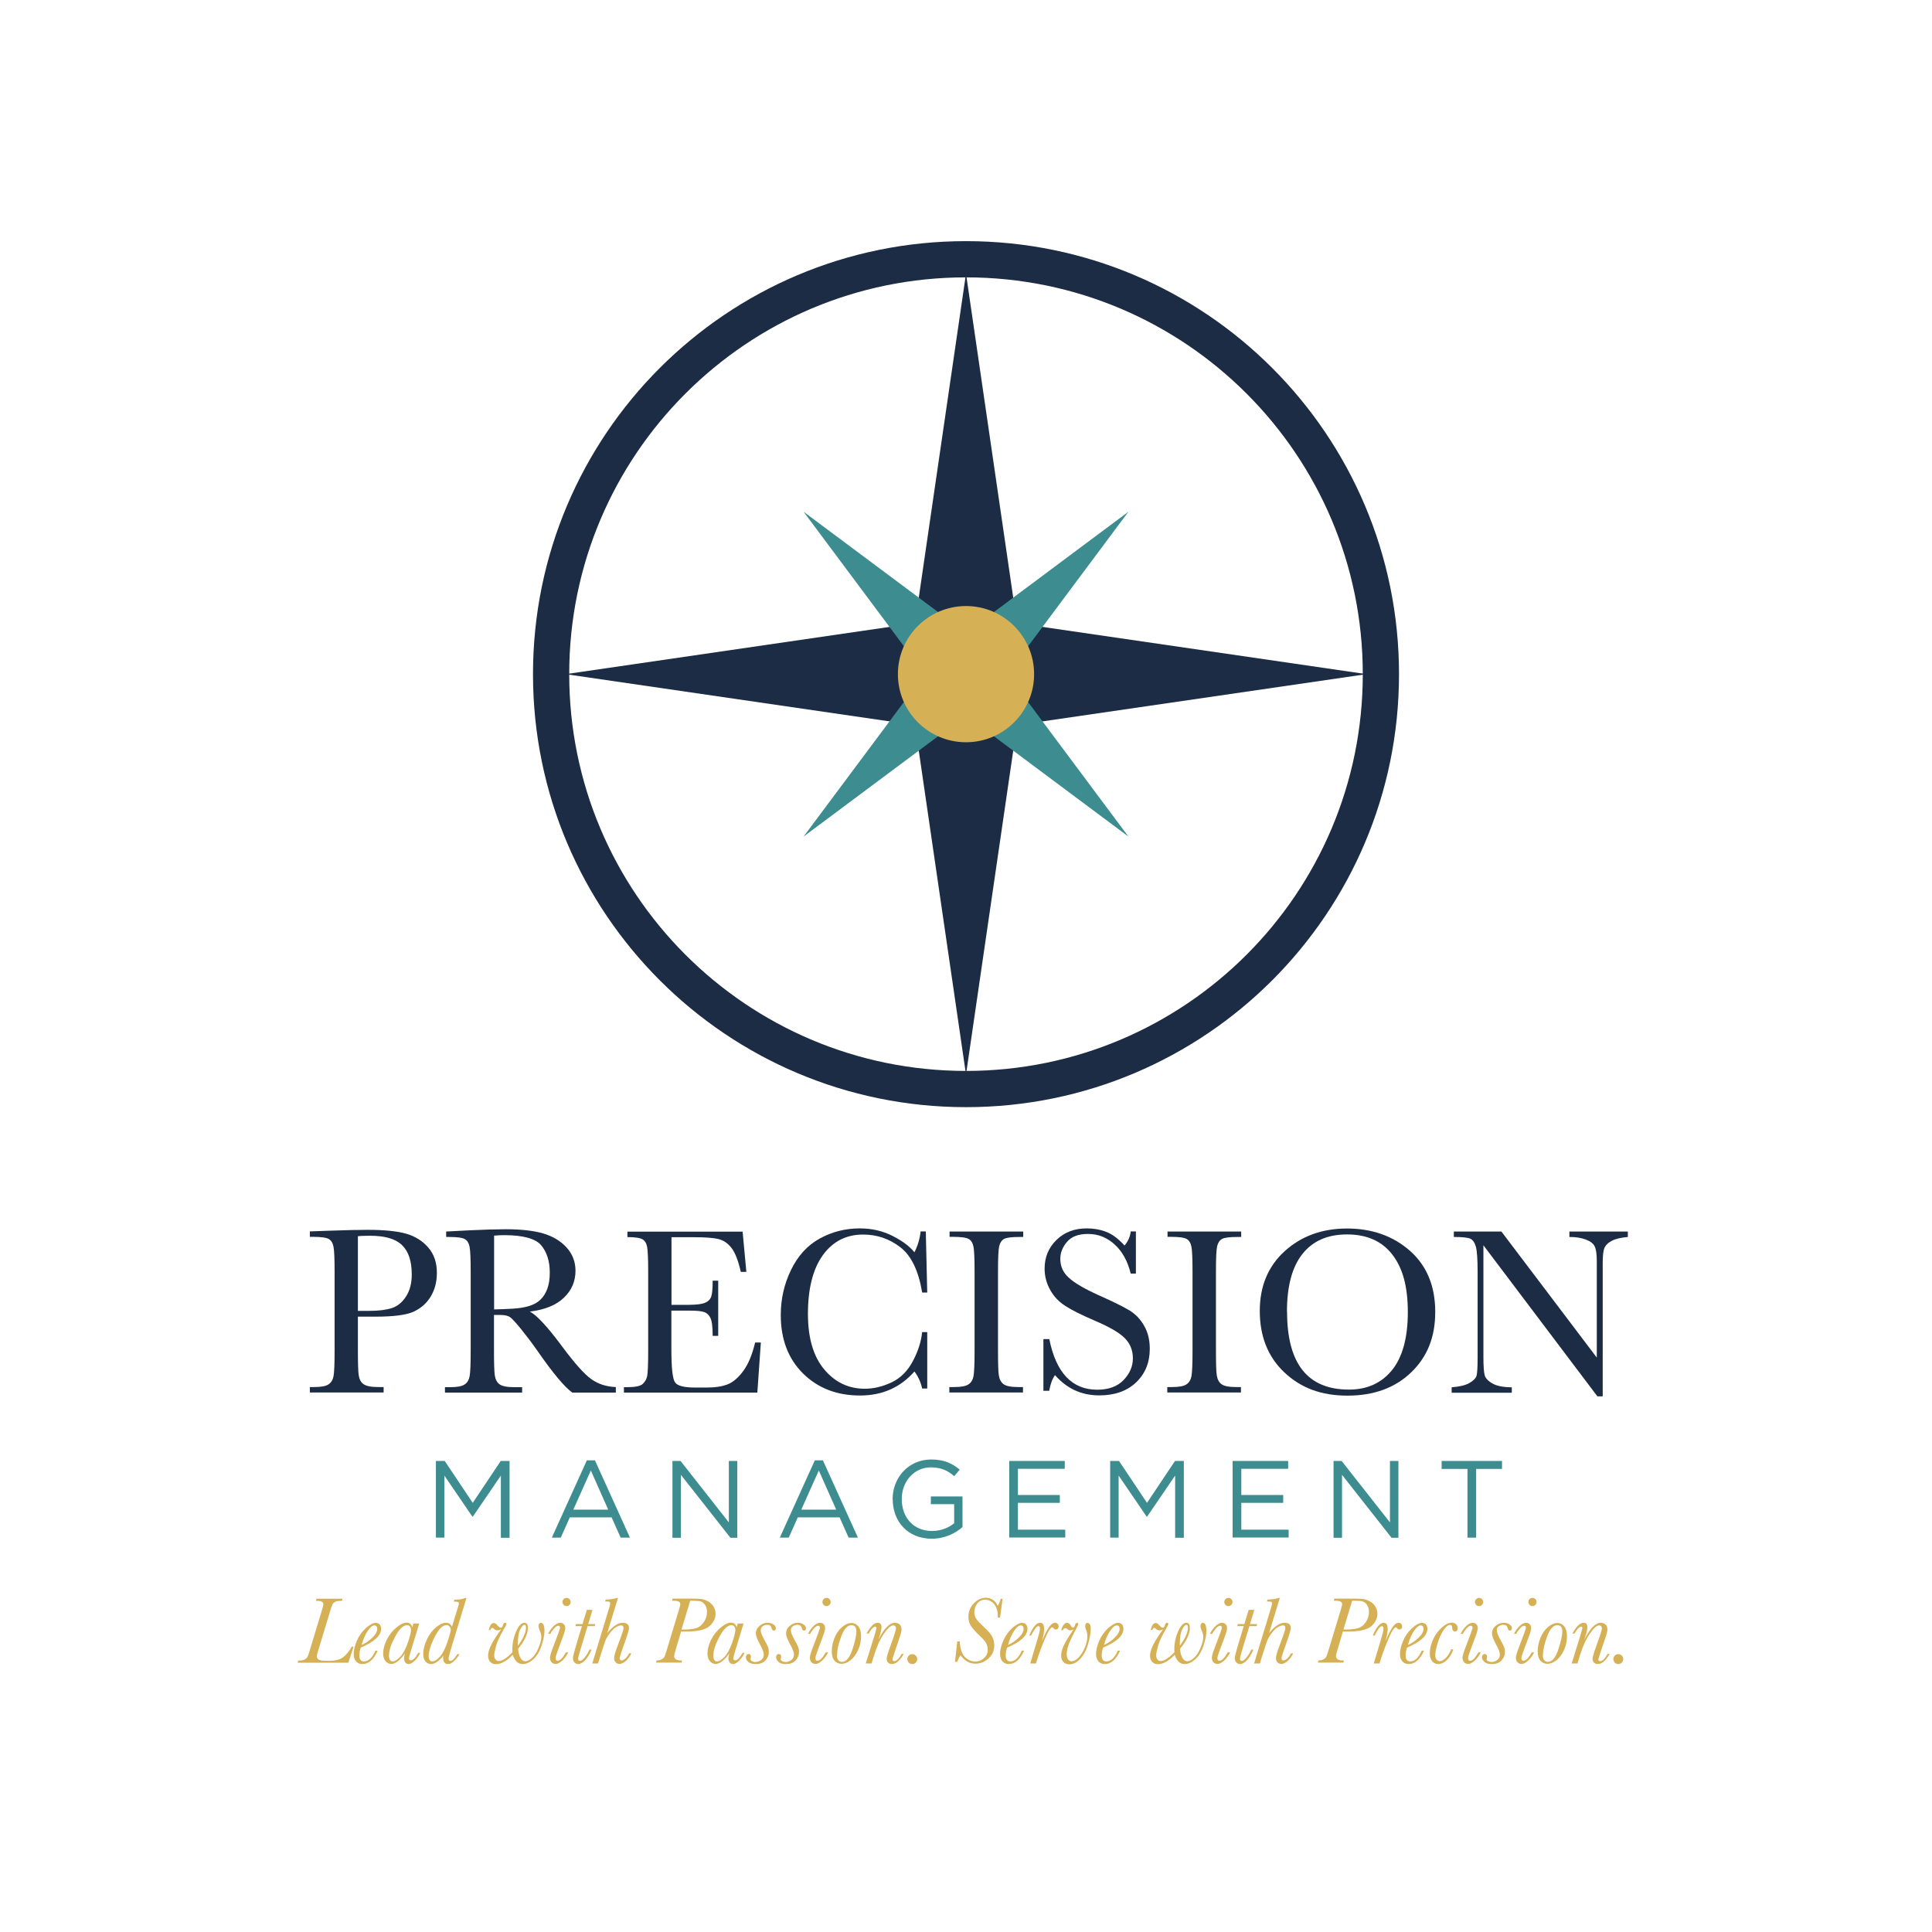
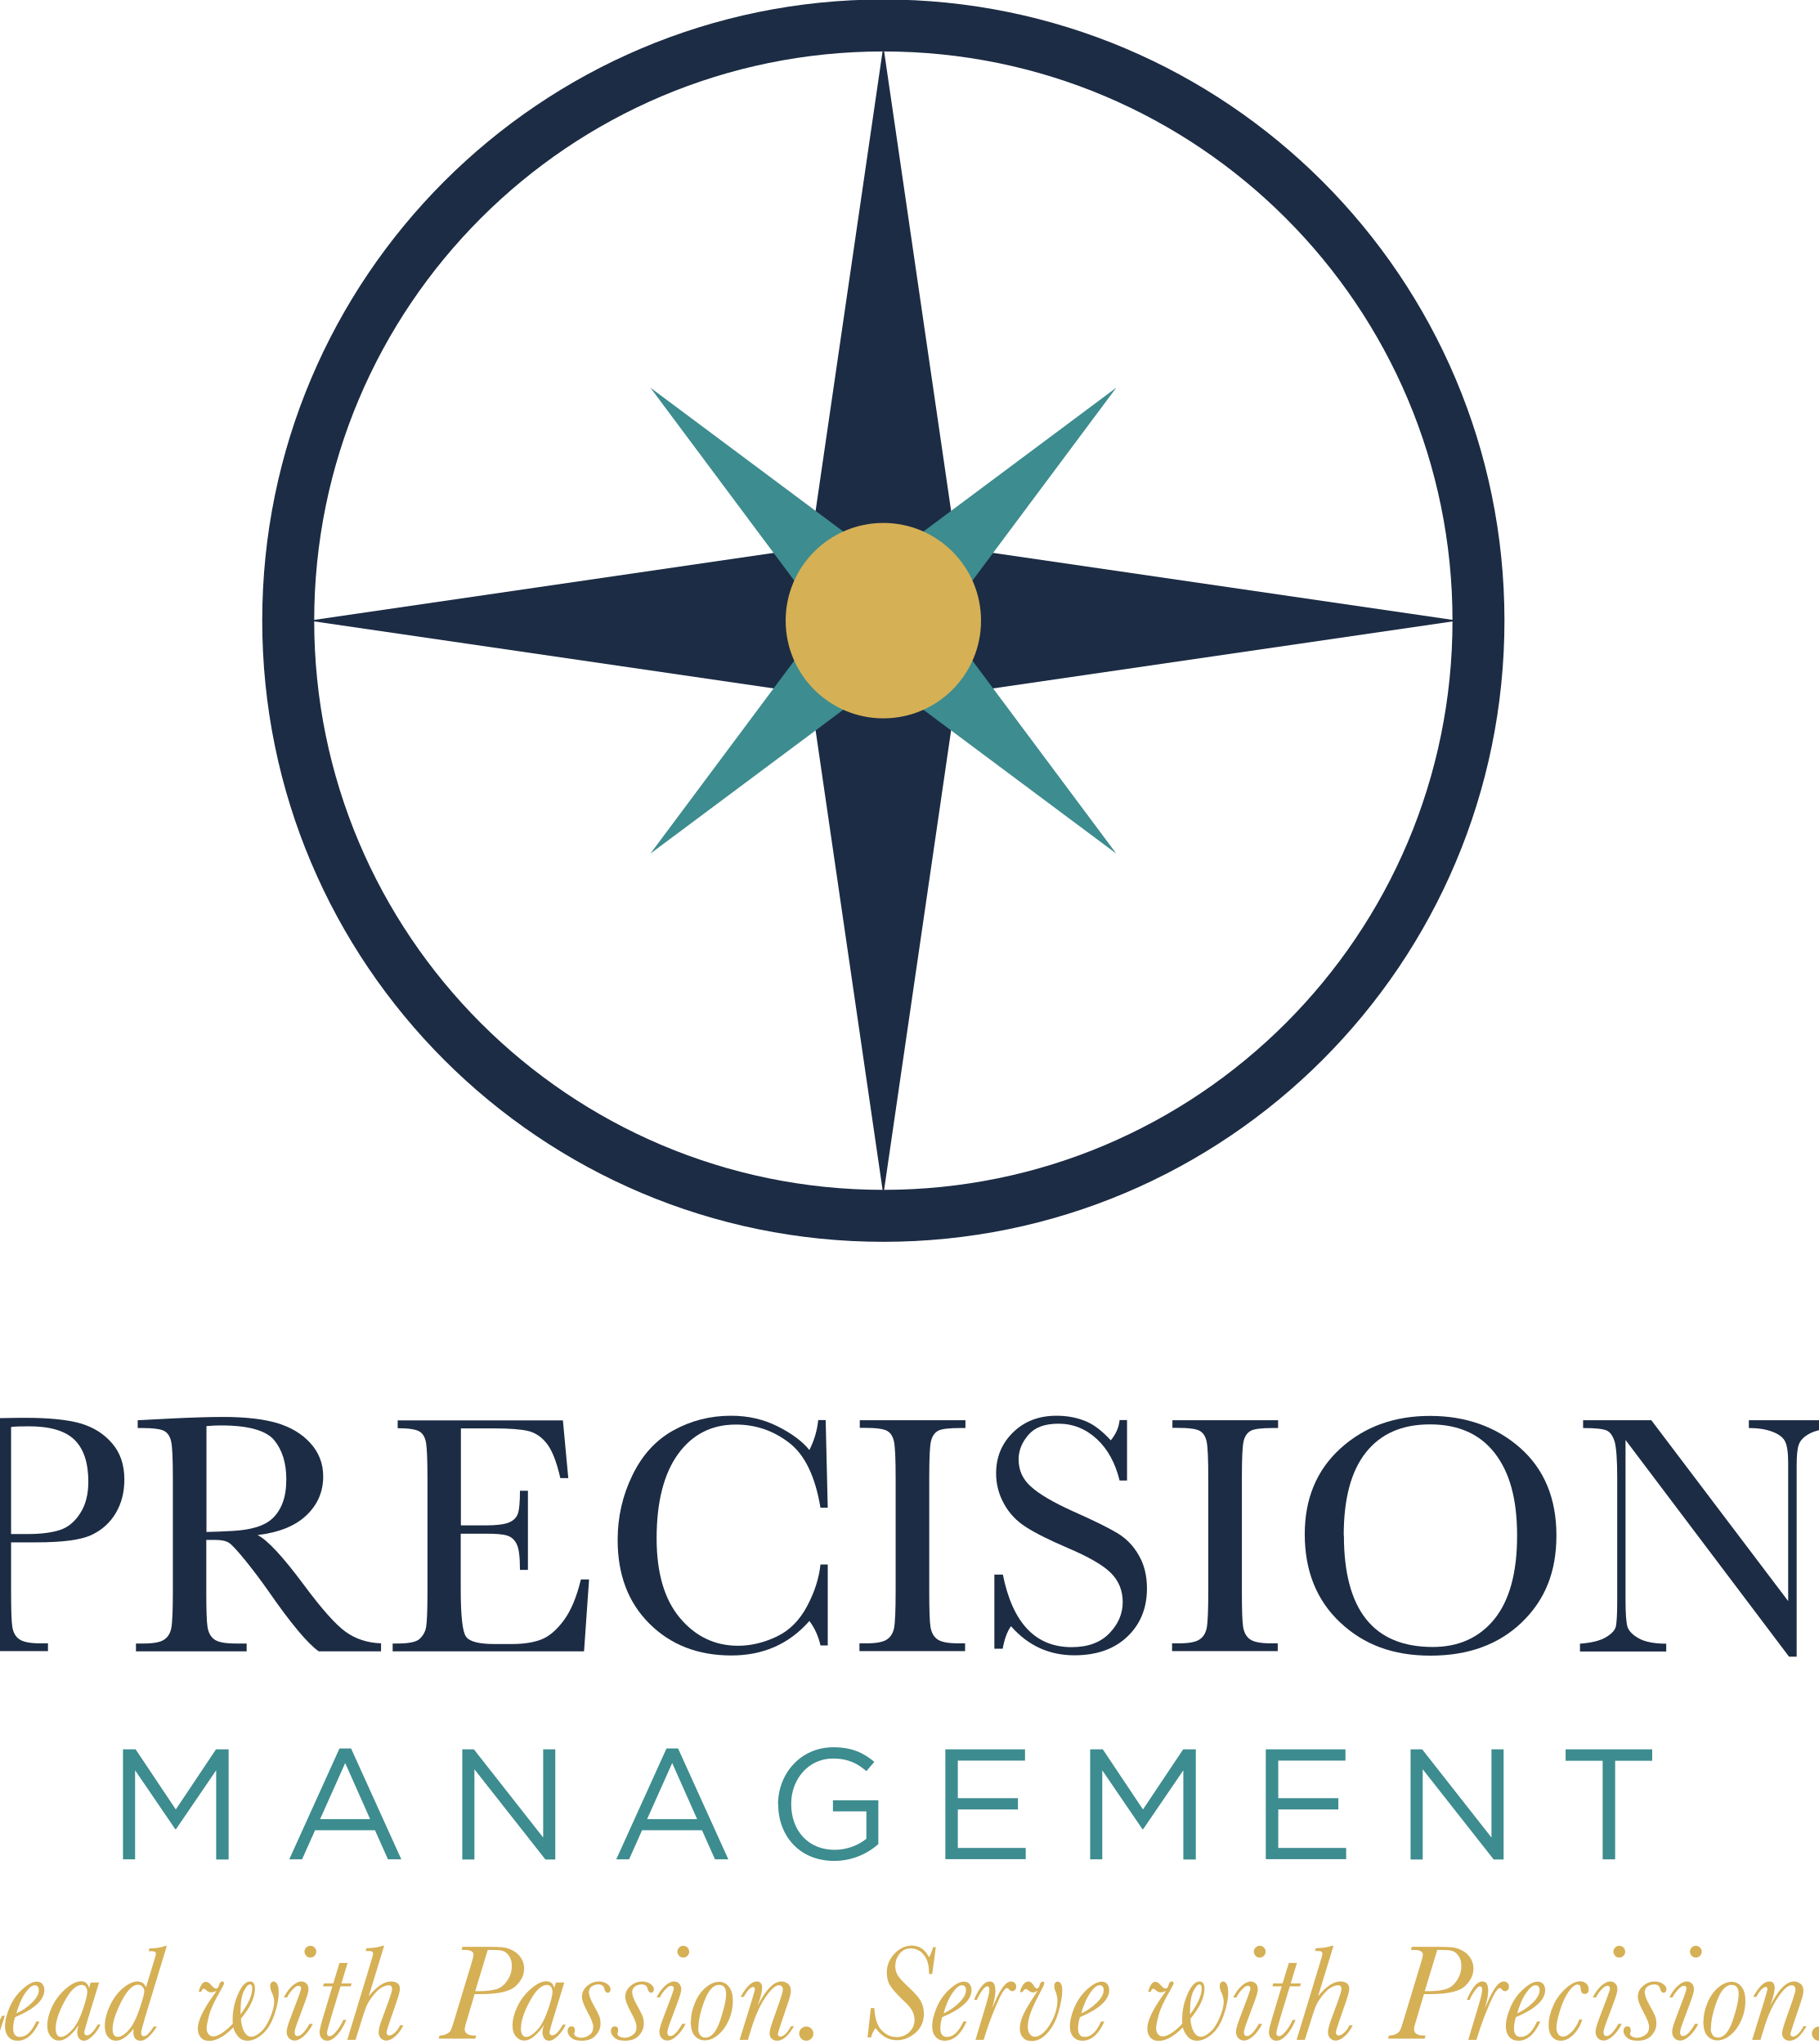
- <svg xmlns="http://www.w3.org/2000/svg" id="Layer_1" viewBox="0 0 160 160" width="160" height="160">
+ <svg xmlns="http://www.w3.org/2000/svg" id="Layer_1" viewBox="29 20 105 118" width="105" height="118">
  <defs>
    <style>.cls-1{fill:#3d8c8f;}.cls-2{fill:none;stroke:#1c2c44;stroke-miterlimit:10;stroke-width:3px;}.cls-3{fill:#d6b055;}.cls-4{fill:#1c2c44;}</style>
  </defs>
  <circle class="cls-2" cx="80" cy="55.83" r="34.36" />
  <polygon class="cls-4" points="80 22.66 84.22 51.61 113.17 55.83 84.22 60.05 80 88.99 75.78 60.05 46.84 55.83 75.78 51.61 80 22.66" />
  <polygon class="cls-1" points="93.45 42.38 83.42 55.83 93.45 69.28 80 59.25 66.55 69.28 76.58 55.83 66.55 42.38 80 52.41 93.45 42.38" />
  <circle class="cls-3" cx="80" cy="55.83" r="5.64" />
  <path class="cls-4" d="M29.64,109.05v2.8c0,1.05.02,1.74.07,2.06.05.32.18.57.4.72.22.16.62.24,1.22.24h.44v.45h-6.11v-.45h.35c.57,0,.97-.07,1.19-.22.22-.14.36-.37.42-.67.06-.31.09-1.02.09-2.13v-6.54c0-1.06-.03-1.75-.09-2.06-.06-.31-.19-.52-.39-.64-.2-.12-.64-.18-1.32-.18h-.25v-.45l1.67-.06c1.34-.05,2.38-.07,3.13-.07,1.38,0,2.44.11,3.18.32.75.22,1.36.6,1.83,1.15.48.55.71,1.25.71,2.09,0,.73-.16,1.37-.49,1.93-.33.56-.79.98-1.4,1.27-.61.29-1.67.43-3.2.43h-1.47ZM29.64,108.56h.95c.77,0,1.39-.08,1.86-.23.47-.15.87-.48,1.18-.97.32-.49.47-1.1.47-1.82,0-1.1-.27-1.91-.81-2.43-.54-.52-1.42-.77-2.63-.77-.45,0-.79.01-1.02.04v6.18Z" />
  <path class="cls-4" d="M50.99,115.33h-3.59c-.64-.45-1.61-1.61-2.92-3.5-.42-.6-.86-1.18-1.31-1.74-.45-.55-.76-.89-.93-1.01-.17-.12-.44-.18-.8-.18h-.53v2.96c0,1.05.02,1.74.07,2.06.05.32.18.57.39.72.21.16.62.24,1.23.24h.64v.45h-6.39v-.45h.43c.57,0,.97-.07,1.19-.22.22-.14.36-.37.42-.67.06-.31.09-1.02.09-2.13v-6.54c0-1.06-.03-1.75-.09-2.06-.06-.31-.19-.52-.39-.64s-.64-.18-1.32-.18h-.23v-.45l1.91-.1c1.27-.06,2.28-.09,3.03-.09,1.27,0,2.31.12,3.1.35.8.24,1.44.62,1.93,1.16s.74,1.18.74,1.93c0,.87-.32,1.62-.96,2.23-.64.62-1.59,1-2.83,1.15.56.27,1.46,1.24,2.7,2.91,1.01,1.36,1.8,2.25,2.38,2.67.58.42,1.26.64,2.05.67v.45ZM40.91,108.44c.49-.01,1-.03,1.53-.06.53-.03.98-.1,1.37-.22s.7-.29.94-.52c.24-.23.43-.52.57-.89.14-.37.21-.82.21-1.36,0-.94-.24-1.69-.7-2.25-.47-.56-1.49-.85-3.07-.85-.24,0-.52.01-.84.04v6.1Z" />
  <path class="cls-4" d="M62.54,111.18h.47l-.29,4.15h-11.05v-.45h.28c.66,0,1.09-.09,1.28-.27.19-.18.32-.4.37-.67.05-.27.08-.97.08-2.08v-6.54c0-1.02-.03-1.69-.08-2.01s-.18-.55-.38-.67-.62-.19-1.26-.19v-.45h9.54l.31,3.33h-.46c-.21-.93-.47-1.59-.77-1.98-.3-.39-.67-.64-1.09-.74-.42-.1-1.1-.15-2.03-.15h-1.85v5.6h1.42c.65,0,1.1-.06,1.36-.17.26-.11.43-.28.51-.51s.12-.67.12-1.32h.46v4.57h-.46c0-.74-.06-1.24-.19-1.49-.12-.25-.31-.42-.55-.49-.24-.08-.64-.11-1.21-.11h-1.47v3.16c0,1.58.1,2.51.31,2.79.2.28.75.42,1.64.42h.99c.7,0,1.28-.09,1.73-.27.45-.18.88-.55,1.29-1.11s.73-1.33.97-2.32Z" />
  <path class="cls-4" d="M76.37,110.32h.42v4.67h-.42c-.12-.53-.33-1-.64-1.41-1.17,1.33-2.67,1.99-4.5,1.99-1.93,0-3.5-.61-4.73-1.83s-1.84-2.83-1.84-4.84c0-1.32.28-2.56.85-3.73.56-1.16,1.35-2.03,2.36-2.59,1.01-.56,2.12-.85,3.33-.85,1,0,1.9.21,2.71.62s1.42.86,1.82,1.36c.28-.56.45-1.13.51-1.73h.43l.12,5.06h-.42c-.3-1.8-.9-3.05-1.81-3.75-.91-.7-1.93-1.05-3.08-1.05-1.4,0-2.51.57-3.33,1.7s-1.24,2.76-1.24,4.87c0,2,.45,3.53,1.35,4.6.9,1.07,2.02,1.6,3.36,1.6.71,0,1.45-.17,2.2-.52.75-.35,1.34-.94,1.78-1.77.44-.83.69-1.63.77-2.41Z" />
  <path class="cls-4" d="M78.64,102.44v-.45h6.1v.45h-.29c-.66,0-1.09.05-1.29.16-.2.11-.34.31-.41.6-.07.3-.1,1-.1,2.11v6.54c0,1.05.02,1.74.07,2.06.05.32.18.57.39.72.21.16.62.24,1.22.24h.39v.45h-6.1v-.45h.39c.57,0,.97-.07,1.19-.22.22-.14.36-.37.42-.67.06-.31.09-1.02.09-2.13v-6.54c0-1.06-.03-1.75-.09-2.06-.06-.31-.19-.52-.39-.64-.2-.12-.64-.18-1.32-.18h-.29Z" />
  <path class="cls-4" d="M86.41,115.19v-4.29h.49c.56,2.79,1.88,4.19,3.97,4.19.94,0,1.67-.27,2.18-.8.51-.53.77-1.13.77-1.8s-.23-1.23-.68-1.68c-.45-.45-1.28-.93-2.48-1.44-1.07-.46-1.88-.86-2.42-1.21-.54-.34-.97-.79-1.27-1.34-.31-.55-.46-1.14-.46-1.76,0-.95.33-1.74.99-2.38s1.49-.95,2.5-.95c.56,0,1.1.09,1.59.28.5.18,1.01.56,1.54,1.14.3-.36.47-.75.51-1.17h.43v3.49h-.43c-.25-1.02-.69-1.82-1.32-2.4-.63-.58-1.37-.88-2.2-.88s-1.38.22-1.75.65c-.37.43-.56.9-.56,1.41,0,.62.23,1.14.7,1.56.46.43,1.29.92,2.49,1.46,1.15.51,1.98.92,2.5,1.23.52.31.94.74,1.25,1.29.32.55.47,1.19.47,1.91,0,1.14-.38,2.07-1.14,2.79s-1.78,1.07-3.05,1.07c-1.46,0-2.68-.56-3.66-1.68-.22.31-.38.74-.48,1.3h-.49Z" />
  <path class="cls-4" d="M96.69,102.44v-.45h6.1v.45h-.29c-.66,0-1.09.05-1.29.16-.2.11-.34.31-.41.6-.07.3-.1,1-.1,2.11v6.54c0,1.05.02,1.74.07,2.06.05.32.18.57.39.72.21.16.62.24,1.22.24h.39v.45h-6.1v-.45h.39c.57,0,.97-.07,1.19-.22.22-.14.36-.37.42-.67.06-.31.09-1.02.09-2.13v-6.54c0-1.06-.03-1.75-.09-2.06-.06-.31-.19-.52-.39-.64-.2-.12-.64-.18-1.32-.18h-.29Z" />
  <path class="cls-4" d="M104.33,108.57c0-2.06.69-3.71,2.07-4.96,1.38-1.25,3.1-1.87,5.16-1.87s3.82.62,5.21,1.85c1.39,1.23,2.09,2.92,2.09,5.05s-.67,3.74-2,5.02c-1.33,1.28-3.09,1.92-5.27,1.92s-3.86-.64-5.22-1.92c-1.36-1.28-2.04-2.98-2.04-5.09ZM106.59,108.64c0,2.15.43,3.76,1.28,4.83.86,1.08,2.14,1.61,3.85,1.61,1.5,0,2.69-.54,3.56-1.61.87-1.08,1.31-2.68,1.31-4.81s-.43-3.66-1.29-4.77-2.11-1.66-3.74-1.66-2.84.54-3.7,1.62c-.86,1.08-1.28,2.68-1.28,4.79Z" />
  <path class="cls-4" d="M132.29,115.64l-9.44-12.51v9.26c0,.77.04,1.27.11,1.52.08.24.29.47.65.67.35.2.89.31,1.59.31v.45h-4.98v-.45c.64-.05,1.12-.16,1.46-.35.33-.19.53-.39.6-.6.06-.22.09-.73.09-1.54v-7.08c0-1.02-.05-1.71-.14-2.06-.1-.35-.25-.57-.45-.67-.21-.1-.67-.15-1.38-.15v-.45h3.94l7.9,10.44v-7.98c0-.59-.06-1-.18-1.24s-.37-.42-.74-.56c-.37-.14-.82-.21-1.35-.21v-.45h4.84v.45c-.56.05-1.01.15-1.33.32-.32.17-.53.38-.62.62-.09.24-.13.64-.13,1.22v11.04h-.42Z" />
  <path class="cls-1" d="M36.1,120.99h.73l2.32,3.47,2.32-3.47h.73v6.36h-.72v-5.15l-2.32,3.4h-.04l-2.32-3.4v5.14h-.7v-6.36Z" />
  <path class="cls-1" d="M48.6,120.94h.67l2.9,6.4h-.77l-.75-1.68h-3.46l-.75,1.68h-.74l2.9-6.4ZM50.37,125.02l-1.44-3.24-1.45,3.24h2.9Z" />
  <path class="cls-1" d="M55.69,120.99h.67l4,5.09v-5.09h.7v6.36h-.57l-4.1-5.21v5.21h-.7v-6.36Z" />
  <path class="cls-1" d="M67.48,120.94h.67l2.9,6.4h-.77l-.75-1.68h-3.46l-.75,1.68h-.74l2.9-6.4ZM69.25,125.02l-1.44-3.24-1.45,3.24h2.9Z" />
  <path class="cls-1" d="M73.92,124.18v-.02c0-1.74,1.28-3.29,3.19-3.29,1.07,0,1.73.31,2.37.84l-.46.54c-.49-.43-1.04-.73-1.93-.73-1.41,0-2.41,1.19-2.41,2.61v.02c0,1.52.97,2.64,2.51,2.64.73,0,1.4-.28,1.83-.64v-1.58h-1.93v-.64h2.62v2.53c-.59.53-1.48.97-2.55.97-2,0-3.23-1.45-3.23-3.27Z" />
  <path class="cls-1" d="M83.59,120.99h4.59v.65h-3.88v2.17h3.47v.65h-3.47v2.22h3.92v.65h-4.64v-6.36Z" />
  <path class="cls-1" d="M91.94,120.99h.73l2.32,3.47,2.32-3.47h.73v6.36h-.72v-5.15l-2.32,3.4h-.04l-2.32-3.4v5.14h-.7v-6.36Z" />
  <path class="cls-1" d="M102.09,120.99h4.59v.65h-3.88v2.17h3.47v.65h-3.47v2.22h3.92v.65h-4.64v-6.36Z" />
  <path class="cls-1" d="M110.44,120.99h.67l4,5.09v-5.09h.7v6.36h-.57l-4.1-5.21v5.21h-.7v-6.36Z" />
  <path class="cls-1" d="M121.53,121.65h-2.14v-.66h5v.66h-2.14v5.69h-.72v-5.69Z" />
  <path class="cls-3" d="M29.11,136.37h.17l-.43,1.33h-4.2l.05-.18h.12c.16,0,.3-.03.41-.09s.19-.13.23-.2.1-.25.18-.51l1.02-3.37c.08-.26.12-.42.12-.49,0-.19-.17-.28-.51-.28h-.11l.05-.18h2.16l-.05.18h-.14c-.18,0-.32.02-.41.07s-.17.11-.22.19-.12.29-.22.62l-.98,3.24c-.08.25-.11.4-.11.46,0,.12.05.22.15.28s.31.1.65.1h.27c.54,0,.95-.13,1.23-.4s.47-.52.58-.77Z" />
  <path class="cls-3" d="M31.09,136.7h.19c-.33.74-.75,1.11-1.27,1.11-.21,0-.39-.07-.52-.22s-.2-.35-.2-.61c0-.32.09-.69.26-1.09s.42-.76.74-1.05.6-.44.83-.44c.15,0,.26.05.33.14s.11.21.11.35c0,.28-.14.55-.42.81s-.7.51-1.27.75c-.07.23-.11.44-.11.64,0,.17.03.29.1.38s.16.12.29.12c.36,0,.67-.29.94-.88ZM29.93,136.24c.34-.15.64-.36.91-.62s.4-.51.4-.72c0-.1-.02-.17-.06-.22s-.1-.07-.18-.07c-.16,0-.34.15-.55.46s-.38.7-.51,1.19Z" />
  <path class="cls-3" d="M34.25,134.45h.47l-.7,2.29c-.1.33-.15.53-.15.6,0,.05.01.09.04.12s.06.04.11.04c.18,0,.39-.21.62-.62h.16c-.1.23-.25.45-.44.64s-.36.29-.52.29c-.12,0-.22-.05-.28-.14s-.1-.2-.1-.34c0-.11.03-.25.08-.42-.12.2-.29.4-.51.6s-.43.29-.63.29c-.18,0-.34-.08-.47-.23s-.2-.36-.2-.63c0-.35.1-.73.3-1.14s.47-.74.79-1.01.61-.41.84-.41c.14,0,.24.03.32.1s.13.16.16.29l.1-.33ZM32.21,137.07c0,.17.03.3.08.39s.13.13.23.13c.17,0,.38-.13.62-.38s.45-.64.63-1.16.27-.88.27-1.06c0-.11-.03-.2-.08-.28s-.14-.12-.24-.12c-.32,0-.65.31-.99.94s-.51,1.14-.51,1.54Z" />
  <path class="cls-3" d="M37.86,136.99h.19c-.12.21-.26.4-.44.57s-.34.25-.49.25c-.14,0-.24-.04-.31-.12s-.11-.21-.11-.37c0-.08,0-.14.02-.21-.37.47-.71.7-1.03.7-.18,0-.33-.07-.45-.21s-.19-.35-.19-.62c0-.38.1-.78.31-1.22s.47-.77.77-1.01.57-.36.8-.36c.12,0,.22.03.3.08s.15.14.2.25l.48-1.57c.06-.19.09-.3.09-.34,0-.06-.02-.11-.05-.13s-.12-.04-.26-.04h-.11l.05-.16c.38,0,.68-.05.9-.14h.1l-1.25,4.11c-.15.51-.23.81-.23.9,0,.06.01.11.04.15s.06.05.11.05c.08,0,.17-.05.26-.14s.2-.23.31-.41ZM35.5,137.15c0,.15.03.26.08.33s.13.11.22.11c.17,0,.38-.12.61-.37s.44-.64.63-1.2.29-.91.29-1.06c0-.1-.03-.18-.1-.26s-.15-.12-.26-.12c-.17,0-.35.1-.53.3s-.39.54-.61,1.04-.33.9-.33,1.23Z" />
  <path class="cls-3" d="M40.64,134.99h-.17c.1-.39.24-.58.41-.58.1,0,.21.06.32.2.11.12.2.19.28.19s.12-.06.16-.18c.04-.15.1-.23.18-.23s.12.04.12.11c0,.03-.07.17-.21.42-.33.56-.55,1.03-.65,1.4s-.15.62-.15.76.03.25.1.34.15.14.27.14c.17,0,.37-.08.6-.25s.41-.33.54-.49c0-.06-.01-.13-.01-.21,0-.54.11-1.04.32-1.51s.44-.71.68-.71c.1,0,.17.04.22.11s.07.18.07.32c0,.24-.07.5-.2.79s-.34.6-.61.93c.02.33.09.59.2.77s.24.27.4.27.33-.09.54-.27.38-.45.54-.82.24-.68.24-.93c0-.15-.04-.32-.12-.5-.08-.16-.11-.3-.11-.41,0-.08.02-.14.06-.19s.09-.07.14-.07c.07,0,.14.05.2.15s.09.27.09.51c0,.34-.08.76-.25,1.26s-.4.87-.69,1.12-.58.38-.85.38c-.23,0-.42-.08-.56-.25s-.23-.34-.27-.52c-.25.26-.49.45-.72.58s-.45.2-.67.2-.38-.07-.49-.2-.17-.3-.17-.5c0-.44.28-1.05.84-1.84.14-.19.22-.31.24-.35-.11.06-.22.09-.32.09-.09,0-.19-.05-.29-.14-.04-.04-.08-.07-.12-.07-.06,0-.11.05-.15.15v.04ZM42.89,136.29c.22-.3.39-.57.5-.82s.17-.47.17-.67c0-.08-.01-.14-.03-.18s-.06-.06-.1-.06c-.1,0-.22.13-.35.39s-.19.64-.19,1.14c0,.06,0,.12,0,.2Z" />
  <path class="cls-3" d="M46.87,136.84h.19c-.12.25-.28.48-.48.67s-.39.29-.57.29c-.12,0-.23-.04-.32-.13s-.14-.22-.14-.38c0-.14.07-.4.22-.79l.45-1.19c.1-.28.16-.45.16-.51,0-.05-.01-.09-.04-.12s-.06-.04-.11-.04c-.1,0-.22.08-.36.24s-.24.3-.29.43h-.19c.14-.28.31-.51.49-.67s.35-.25.51-.25c.12,0,.22.04.3.12s.12.19.12.33-.07.39-.21.76l-.38,1.02c-.14.37-.21.6-.21.69,0,.08.01.13.04.17s.07.06.13.06c.19,0,.42-.23.68-.69ZM46.58,132.67c0-.09.03-.17.1-.24s.15-.1.24-.1.17.03.24.1.1.15.1.24-.03.17-.1.24-.15.1-.24.1-.18-.03-.24-.1-.1-.15-.1-.24Z" />
  <path class="cls-3" d="M49.3,134.5l-.05.17h-.59l-.52,1.71c-.17.56-.26.89-.26.98,0,.06.01.11.04.14s.07.05.12.05c.09,0,.22-.09.37-.27s.29-.4.41-.67h.17c-.16.39-.34.68-.54.89s-.39.31-.56.31c-.13,0-.24-.05-.32-.14s-.12-.21-.12-.36c0-.12.08-.45.24-.98l.5-1.66h-.54l.05-.17h.54l.36-1.18h.47l-.36,1.18h.59Z" />
  <path class="cls-3" d="M49.51,137.76h-.46l1.37-4.51c.08-.26.12-.4.12-.45,0-.06-.02-.1-.05-.13s-.12-.04-.26-.04h-.12l.05-.16c.41-.01.72-.06.92-.14h.1l-.89,2.91c.47-.57.9-.85,1.28-.85.17,0,.3.04.39.11s.13.18.13.33c0,.12-.08.4-.23.84l-.34.98c-.13.38-.2.6-.2.66,0,.06.01.11.04.15s.07.05.12.05c.09,0,.2-.06.32-.17s.22-.25.3-.42h.19c-.13.27-.29.48-.47.64s-.36.24-.52.24c-.12,0-.22-.04-.31-.13s-.13-.21-.13-.35c0-.16.07-.43.22-.83l.33-.9c.15-.41.23-.67.23-.78,0-.06-.02-.11-.05-.15s-.09-.05-.16-.05c-.12,0-.25.05-.41.14s-.32.25-.5.48-.3.43-.38.63-.18.51-.31.93l-.3.96Z" />
  <path class="cls-3" d="M56.4,135.13l-.46,1.55c-.08.25-.11.41-.11.46,0,.12.05.22.15.28s.23.09.39.09h.12l-.05.18h-2.11l.05-.18c.16,0,.3-.03.41-.09s.19-.12.23-.2.1-.25.18-.51l1.02-3.37c.08-.26.12-.42.12-.49,0-.19-.17-.28-.51-.28h-.18l.05-.18h1.47c.4,0,.69.01.88.03s.39.09.59.2.35.26.46.44.16.38.16.58c0,.38-.16.71-.49,1.02s-1,.46-2.02.46h-.38ZM56.45,134.95h.23c.39,0,.71-.04.96-.11s.46-.23.64-.49.27-.54.27-.85c0-.24-.05-.43-.16-.59s-.24-.25-.38-.29-.37-.05-.66-.05h-.19l-.72,2.37Z" />
  <path class="cls-3" d="M61.11,134.45h.47l-.7,2.29c-.1.33-.15.53-.15.6,0,.05.01.09.04.12s.06.04.11.04c.18,0,.39-.21.62-.62h.16c-.1.23-.25.45-.44.64s-.36.29-.52.29c-.12,0-.22-.05-.28-.14s-.1-.2-.1-.34c0-.11.03-.25.08-.42-.12.2-.29.4-.51.6s-.43.29-.63.29c-.18,0-.34-.08-.47-.23s-.2-.36-.2-.63c0-.35.1-.73.3-1.14s.47-.74.79-1.01.61-.41.84-.41c.14,0,.24.03.32.1s.13.16.16.29l.1-.33ZM59.07,137.07c0,.17.03.3.08.39s.13.13.23.13c.17,0,.38-.13.62-.38s.45-.64.63-1.16.27-.88.27-1.06c0-.11-.03-.2-.08-.28s-.14-.12-.24-.12c-.32,0-.65.31-.99.94s-.51,1.14-.51,1.54Z" />
  <path class="cls-3" d="M63.67,136.84c0,.24-.09.46-.28.67s-.46.3-.82.3c-.27,0-.47-.06-.6-.18s-.2-.25-.2-.38c0-.07.02-.14.06-.19s.09-.08.15-.08c.14,0,.21.07.21.22,0,.03,0,.08-.02.14-.01.03-.02.05-.02.07,0,.06.04.12.12.16s.18.07.29.07c.17,0,.33-.06.48-.17s.21-.26.21-.46c0-.17-.1-.44-.3-.8-.23-.42-.35-.73-.35-.93,0-.25.1-.46.3-.63s.42-.26.68-.26c.18,0,.34.05.47.14s.2.19.2.3c0,.14-.06.21-.17.21-.09,0-.15-.08-.19-.23-.04-.17-.16-.25-.34-.25-.15,0-.28.04-.39.12s-.16.19-.16.32c0,.18.09.42.26.73.16.28.27.5.33.64s.08.3.08.46Z" />
  <path class="cls-3" d="M66.17,136.84c0,.24-.09.46-.28.67s-.46.3-.82.3c-.27,0-.47-.06-.6-.18s-.2-.25-.2-.38c0-.07.02-.14.06-.19s.09-.08.15-.08c.14,0,.21.07.21.22,0,.03,0,.08-.02.14-.01.03-.02.05-.02.07,0,.06.04.12.12.16s.18.07.29.07c.17,0,.33-.06.48-.17s.21-.26.21-.46c0-.17-.1-.44-.3-.8-.23-.42-.35-.73-.35-.93,0-.25.1-.46.3-.63s.42-.26.68-.26c.18,0,.34.05.47.14s.2.19.2.3c0,.14-.06.21-.17.21-.09,0-.15-.08-.19-.23-.04-.17-.16-.25-.34-.25-.15,0-.28.04-.39.12s-.16.19-.16.32c0,.18.09.42.26.73.16.28.27.5.33.64s.08.3.08.46Z" />
  <path class="cls-3" d="M68.39,136.84h.19c-.12.25-.28.48-.48.67s-.39.29-.57.29c-.12,0-.23-.04-.32-.13s-.14-.22-.14-.38c0-.14.07-.4.22-.79l.45-1.19c.1-.28.16-.45.16-.51,0-.05-.01-.09-.04-.12s-.06-.04-.11-.04c-.1,0-.22.08-.36.24s-.24.3-.29.43h-.19c.14-.28.31-.51.49-.67s.35-.25.51-.25c.12,0,.22.04.3.12s.12.19.12.33-.07.39-.21.76l-.38,1.02c-.14.37-.21.6-.21.69,0,.08.01.13.04.17s.07.06.13.06c.19,0,.42-.23.68-.69ZM68.11,132.67c0-.09.03-.17.1-.24s.15-.1.24-.1.17.03.24.1.1.15.1.24-.03.17-.1.24-.15.1-.24.1-.18-.03-.24-.1-.1-.15-.1-.24Z" />
  <path class="cls-3" d="M68.89,136.67c0-.31.07-.65.22-1.02s.35-.67.62-.9.53-.34.79-.34c.23,0,.42.1.57.29s.22.46.22.8c0,.41-.08.79-.25,1.16s-.38.64-.63.84-.5.29-.74.29c-.22,0-.41-.08-.57-.25s-.24-.46-.24-.87ZM69.31,137.12c0,.14.04.26.11.36s.17.15.3.15c.35,0,.64-.33.86-.99s.34-1.17.34-1.52c0-.18-.03-.31-.1-.4s-.17-.13-.31-.13c-.33,0-.61.31-.84.92s-.35,1.15-.35,1.62Z" />
  <path class="cls-3" d="M74.64,136.97h.2c-.16.28-.32.49-.48.63s-.33.21-.5.21c-.12,0-.22-.04-.3-.11s-.13-.18-.13-.32c0-.12.06-.35.18-.7l.42-1.19c.11-.33.17-.54.17-.63,0-.09-.02-.15-.06-.19s-.1-.06-.17-.06c-.2,0-.46.23-.78.7s-.59,1.07-.82,1.83l-.19.62h-.48l.69-2.22c.12-.41.19-.64.19-.7,0-.04,0-.08-.02-.1s-.04-.03-.07-.03c-.15,0-.34.19-.55.57h-.18c.33-.59.63-.89.93-.89.1,0,.18.03.23.09s.08.15.08.28c0,.22-.09.57-.26,1.04.47-.94.93-1.41,1.38-1.41.14,0,.27.05.38.14s.16.23.16.42c0,.12-.05.34-.16.66l-.42,1.25c-.11.34-.17.52-.17.56,0,.05.01.09.04.11s.06.04.11.04c.09,0,.18-.05.29-.15s.21-.25.32-.45Z" />
  <path class="cls-3" d="M75.14,137.4c0-.11.04-.21.12-.29s.18-.12.29-.12.21.04.29.12.12.18.12.29-.04.21-.12.29-.18.12-.29.12-.22-.04-.29-.12-.12-.18-.12-.29Z" />
  <path class="cls-3" d="M79.32,135.93h.16c.03.59.17,1.02.42,1.28s.54.39.87.39c.28,0,.52-.09.72-.28s.31-.42.31-.7c0-.2-.05-.39-.14-.55s-.25-.35-.49-.57c-.38-.36-.63-.64-.77-.86s-.2-.47-.2-.77c0-.41.15-.77.44-1.08s.63-.47,1-.47c.44,0,.77.22.99.67.11-.17.19-.36.24-.58h.16l-.21,1.55h-.18c0-.37-.05-.66-.15-.86s-.22-.36-.38-.46-.32-.16-.51-.16c-.27,0-.49.1-.66.31s-.25.45-.25.72c0,.22.06.41.17.57s.33.39.64.68c.37.34.6.62.7.84s.14.44.14.66c0,.44-.16.81-.48,1.09s-.68.43-1.08.43c-.48,0-.89-.23-1.23-.7-.12.16-.21.34-.26.54h-.2l.19-1.71Z" />
  <path class="cls-3" d="M84.62,136.7h.19c-.33.74-.75,1.11-1.27,1.11-.21,0-.39-.07-.52-.22s-.2-.35-.2-.61c0-.32.09-.69.26-1.09s.42-.76.74-1.05.6-.44.83-.44c.15,0,.26.05.33.14s.11.21.11.35c0,.28-.14.55-.42.81s-.7.51-1.27.75c-.07.23-.11.44-.11.64,0,.17.03.29.1.38s.16.12.29.12c.36,0,.67-.29.94-.88ZM83.46,136.24c.34-.15.64-.36.91-.62s.4-.51.4-.72c0-.1-.02-.17-.06-.22s-.1-.07-.18-.07c-.16,0-.34.15-.55.46s-.38.7-.51,1.19Z" />
  <path class="cls-3" d="M85.41,135.45h-.17c.11-.29.25-.54.41-.75s.33-.31.49-.31c.11,0,.2.04.25.13s.08.23.08.41c0,.23-.06.55-.18.97.02-.03.06-.12.13-.28.19-.44.36-.75.51-.94s.29-.29.44-.29c.09,0,.16.03.22.09s.08.13.08.21-.02.14-.07.19-.1.07-.16.07c-.07,0-.14-.04-.21-.13-.03-.03-.06-.05-.09-.05-.13,0-.33.31-.6.94s-.49,1.22-.66,1.77l-.09.28h-.47l.62-2.07c.12-.4.18-.66.18-.8,0-.08,0-.13-.03-.17s-.05-.05-.09-.05c-.09,0-.19.09-.32.28s-.22.35-.28.51Z" />
  <path class="cls-3" d="M88.04,135h-.16c.12-.4.29-.61.5-.61.11,0,.23.1.34.29.04.07.09.11.15.11.06,0,.11-.05.14-.16.05-.16.11-.23.19-.23.06,0,.09.03.09.09s-.04.16-.12.31c-.31.58-.53,1.03-.65,1.35s-.18.6-.18.86c0,.18.04.32.12.42s.17.15.27.15c.3,0,.6-.24.89-.71s.43-.94.43-1.38c0-.18-.04-.35-.11-.53-.05-.11-.07-.2-.07-.29,0-.18.07-.27.2-.27.08,0,.14.05.19.14s.07.21.07.37c0,.35-.08.77-.23,1.28s-.37.9-.65,1.2-.58.44-.89.44c-.21,0-.37-.06-.49-.19s-.19-.3-.19-.53.06-.49.19-.78.34-.65.64-1.09c.05-.07.09-.14.13-.21.03-.06.06-.1.07-.11-.1.06-.2.1-.28.1s-.16-.03-.22-.09c-.07-.06-.13-.1-.18-.1-.09,0-.15.06-.2.2Z" />
  <path class="cls-3" d="M92.57,136.7h.19c-.33.74-.75,1.11-1.27,1.11-.21,0-.39-.07-.52-.22s-.2-.35-.2-.61c0-.32.09-.69.26-1.09s.42-.76.74-1.05.6-.44.83-.44c.15,0,.26.05.33.14s.11.21.11.35c0,.28-.14.55-.42.81s-.7.51-1.27.75c-.07.23-.11.44-.11.64,0,.17.03.29.1.38s.16.12.29.12c.36,0,.67-.29.94-.88ZM91.41,136.24c.34-.15.64-.36.91-.62s.4-.51.4-.72c0-.1-.02-.17-.06-.22s-.1-.07-.18-.07c-.16,0-.34.15-.55.46s-.38.7-.51,1.19Z" />
  <path class="cls-3" d="M95.46,134.99h-.17c.1-.39.24-.58.41-.58.1,0,.21.06.32.2.11.12.2.19.28.19s.12-.06.16-.18c.04-.15.1-.23.18-.23s.12.04.12.11c0,.03-.07.17-.21.42-.33.56-.55,1.03-.65,1.4s-.15.62-.15.76.03.25.1.34.15.14.27.14c.17,0,.37-.08.6-.25s.41-.33.54-.49c0-.06-.01-.13-.01-.21,0-.54.11-1.04.32-1.51s.44-.71.68-.71c.1,0,.17.04.22.11s.07.18.07.32c0,.24-.07.5-.2.79s-.34.6-.61.93c.02.33.09.59.2.77s.24.27.4.27.33-.09.54-.27.38-.45.54-.82.24-.68.24-.93c0-.15-.04-.32-.12-.5-.08-.16-.11-.3-.11-.41,0-.08.02-.14.06-.19s.09-.07.14-.07c.07,0,.14.05.2.15s.09.27.09.51c0,.34-.08.76-.25,1.26s-.4.87-.69,1.12-.58.38-.85.38c-.23,0-.42-.08-.56-.25s-.23-.34-.27-.52c-.25.26-.49.45-.72.58s-.45.2-.67.2-.38-.07-.49-.2-.17-.3-.17-.5c0-.44.28-1.05.84-1.84.14-.19.22-.31.24-.35-.11.06-.22.09-.32.09-.09,0-.19-.05-.29-.14-.04-.04-.08-.07-.12-.07-.06,0-.11.05-.15.15v.04ZM97.71,136.29c.22-.3.39-.57.5-.82s.17-.47.17-.67c0-.08-.01-.14-.03-.18s-.06-.06-.1-.06c-.1,0-.22.13-.35.39s-.19.64-.19,1.14c0,.06,0,.12,0,.2Z" />
  <path class="cls-3" d="M101.68,136.84h.19c-.12.25-.28.48-.48.67s-.39.29-.57.29c-.12,0-.23-.04-.32-.13s-.14-.22-.14-.38c0-.14.07-.4.22-.79l.45-1.19c.1-.28.16-.45.16-.51,0-.05-.01-.09-.04-.12s-.06-.04-.11-.04c-.1,0-.22.08-.36.24s-.24.3-.29.43h-.19c.14-.28.31-.51.49-.67s.35-.25.51-.25c.12,0,.22.04.3.12s.12.19.12.33-.07.39-.21.76l-.38,1.02c-.14.37-.21.6-.21.69,0,.08.01.13.04.17s.07.06.13.06c.19,0,.42-.23.68-.69ZM101.39,132.67c0-.09.03-.17.1-.24s.15-.1.24-.1.17.03.24.1.1.15.1.24-.03.17-.1.24-.15.1-.24.1-.18-.03-.24-.1-.1-.15-.1-.24Z" />
  <path class="cls-3" d="M104.11,134.5l-.05.17h-.59l-.52,1.71c-.17.56-.26.89-.26.98,0,.06.01.11.04.14s.07.05.12.05c.09,0,.22-.09.37-.27s.29-.4.41-.67h.17c-.16.39-.34.68-.54.89s-.39.31-.56.31c-.13,0-.24-.05-.32-.14s-.12-.21-.12-.36c0-.12.08-.45.24-.98l.5-1.66h-.54l.05-.17h.54l.36-1.18h.47l-.36,1.18h.59Z" />
  <path class="cls-3" d="M104.32,137.76h-.46l1.37-4.51c.08-.26.12-.4.12-.45,0-.06-.02-.1-.05-.13s-.12-.04-.26-.04h-.12l.05-.16c.41-.01.72-.06.92-.14h.1l-.89,2.91c.47-.57.9-.85,1.28-.85.17,0,.3.04.39.11s.13.18.13.33c0,.12-.08.4-.23.84l-.34.98c-.13.38-.2.6-.2.66,0,.06.01.11.04.15s.07.05.12.05c.09,0,.2-.06.32-.17s.22-.25.3-.42h.19c-.13.27-.29.48-.47.64s-.36.24-.52.24c-.12,0-.22-.04-.31-.13s-.13-.21-.13-.35c0-.16.07-.43.22-.83l.33-.9c.15-.41.23-.67.23-.78,0-.06-.02-.11-.05-.15s-.09-.05-.16-.05c-.12,0-.25.05-.41.14s-.32.25-.5.48-.3.43-.38.63-.18.51-.31.93l-.3.96Z" />
  <path class="cls-3" d="M111.21,135.13l-.46,1.55c-.08.25-.11.41-.11.46,0,.12.05.22.15.28s.23.09.39.09h.12l-.05.18h-2.11l.05-.18c.16,0,.3-.03.41-.09s.19-.12.23-.2.1-.25.18-.51l1.02-3.37c.08-.26.12-.42.12-.49,0-.19-.17-.28-.51-.28h-.18l.05-.18h1.47c.4,0,.69.01.88.03s.39.09.59.2.35.26.46.44.16.38.16.58c0,.38-.16.71-.49,1.02s-1,.46-2.02.46h-.38ZM111.27,134.95h.23c.39,0,.71-.04.96-.11s.46-.23.64-.49.27-.54.27-.85c0-.24-.05-.43-.16-.59s-.24-.25-.38-.29-.37-.05-.66-.05h-.19l-.72,2.37Z" />
  <path class="cls-3" d="M113.86,135.45h-.17c.11-.29.25-.54.41-.75s.33-.31.49-.31c.11,0,.2.04.25.13s.08.23.08.41c0,.23-.06.55-.18.97.02-.03.06-.12.13-.28.19-.44.36-.75.51-.94s.29-.29.44-.29c.09,0,.16.03.22.09s.08.13.08.21-.02.14-.07.19-.1.07-.16.07c-.07,0-.14-.04-.21-.13-.03-.03-.06-.05-.09-.05-.13,0-.33.31-.6.94s-.49,1.22-.66,1.77l-.09.28h-.47l.62-2.07c.12-.4.18-.66.18-.8,0-.08,0-.13-.03-.17s-.05-.05-.09-.05c-.09,0-.19.09-.32.28s-.22.35-.28.51Z" />
  <path class="cls-3" d="M117.74,136.7h.19c-.33.74-.75,1.11-1.27,1.11-.21,0-.39-.07-.52-.22s-.2-.35-.2-.61c0-.32.09-.69.26-1.09s.42-.76.74-1.05.6-.44.83-.44c.15,0,.26.05.33.14s.11.21.11.35c0,.28-.14.55-.42.81s-.7.51-1.27.75c-.07.23-.11.44-.11.64,0,.17.03.29.1.38s.16.12.29.12c.36,0,.67-.29.94-.88ZM116.58,136.24c.34-.15.64-.36.91-.62s.4-.51.4-.72c0-.1-.02-.17-.06-.22s-.1-.07-.18-.07c-.16,0-.34.15-.55.46s-.38.7-.51,1.19Z" />
  <path class="cls-3" d="M120.2,136.59h.16c-.13.37-.31.67-.54.89s-.47.33-.71.33c-.21,0-.38-.08-.51-.24s-.19-.38-.19-.67c0-.34.09-.7.26-1.1s.42-.73.73-1.01.59-.41.83-.41c.14,0,.25.04.35.13s.14.2.14.32c0,.19-.07.28-.22.28s-.23-.1-.24-.31c0-.15-.06-.23-.18-.23-.15,0-.32.13-.51.4s-.36.63-.5,1.08-.21.79-.21,1.03c0,.15.04.27.11.36s.17.13.27.13c.15,0,.32-.09.5-.27s.33-.42.44-.72Z" />
  <path class="cls-3" d="M122.44,136.84h.19c-.12.25-.28.48-.48.67s-.39.29-.57.29c-.12,0-.23-.04-.32-.13s-.14-.22-.14-.38c0-.14.07-.4.22-.79l.45-1.19c.1-.28.16-.45.16-.51,0-.05-.01-.09-.04-.12s-.06-.04-.11-.04c-.1,0-.22.08-.36.24s-.24.3-.29.43h-.19c.14-.28.31-.51.49-.67s.35-.25.51-.25c.12,0,.22.04.3.12s.12.19.12.33-.07.39-.21.76l-.38,1.02c-.14.37-.21.6-.21.69,0,.08.01.13.04.17s.07.06.13.06c.19,0,.42-.23.68-.69ZM122.15,132.67c0-.09.03-.17.1-.24s.15-.1.24-.1.17.03.24.1.1.15.1.24-.03.17-.1.24-.15.1-.24.1-.18-.03-.24-.1-.1-.15-.1-.24Z" />
  <path class="cls-3" d="M124.63,136.84c0,.24-.09.46-.28.67s-.46.3-.82.3c-.27,0-.47-.06-.6-.18s-.2-.25-.2-.38c0-.07.02-.14.06-.19s.09-.08.15-.08c.14,0,.21.07.21.22,0,.03,0,.08-.02.14-.01.03-.02.05-.02.07,0,.06.04.12.12.16s.18.07.29.07c.17,0,.33-.06.48-.17s.21-.26.21-.46c0-.17-.1-.44-.3-.8-.23-.42-.35-.73-.35-.93,0-.25.1-.46.3-.63s.42-.26.68-.26c.18,0,.34.05.47.14s.2.19.2.3c0,.14-.06.21-.17.21-.09,0-.15-.08-.19-.23-.04-.17-.16-.25-.34-.25-.15,0-.28.04-.39.12s-.16.19-.16.32c0,.18.09.42.26.73.16.28.27.5.33.64s.08.3.08.46Z" />
  <path class="cls-3" d="M126.86,136.84h.19c-.12.25-.28.48-.48.67s-.39.29-.57.29c-.12,0-.23-.04-.32-.13s-.14-.22-.14-.38c0-.14.07-.4.22-.79l.45-1.19c.1-.28.16-.45.16-.51,0-.05-.01-.09-.04-.12s-.06-.04-.11-.04c-.1,0-.22.08-.36.24s-.24.3-.29.43h-.19c.14-.28.31-.51.49-.67s.35-.25.51-.25c.12,0,.22.04.3.12s.12.19.12.33-.07.39-.21.76l-.38,1.02c-.14.37-.21.6-.21.69,0,.08.01.13.04.17s.07.06.13.06c.19,0,.42-.23.68-.69ZM126.57,132.67c0-.09.03-.17.1-.24s.15-.1.24-.1.17.03.24.1.1.15.1.24-.03.17-.1.24-.15.1-.24.1-.18-.03-.24-.1-.1-.15-.1-.24Z" />
  <path class="cls-3" d="M127.35,136.67c0-.31.07-.65.22-1.02s.35-.67.62-.9.53-.34.79-.34c.23,0,.42.1.57.29s.22.46.22.8c0,.41-.08.79-.25,1.16s-.38.64-.63.84-.5.29-.74.29c-.22,0-.41-.08-.57-.25s-.24-.46-.24-.87ZM127.77,137.12c0,.14.04.26.11.36s.17.15.3.15c.35,0,.64-.33.86-.99s.34-1.17.34-1.52c0-.18-.03-.31-.1-.4s-.17-.13-.31-.13c-.33,0-.61.31-.84.92s-.35,1.15-.35,1.62Z" />
  <path class="cls-3" d="M133.1,136.97h.2c-.16.28-.32.49-.48.63s-.33.21-.5.21c-.12,0-.22-.04-.3-.11s-.13-.18-.13-.32c0-.12.06-.35.18-.7l.42-1.19c.11-.33.17-.54.17-.63,0-.09-.02-.15-.06-.19s-.1-.06-.17-.06c-.2,0-.46.23-.78.7s-.59,1.07-.82,1.83l-.19.62h-.48l.69-2.22c.12-.41.19-.64.19-.7,0-.04,0-.08-.02-.1s-.04-.03-.07-.03c-.15,0-.34.19-.55.57h-.18c.33-.59.63-.89.93-.89.1,0,.18.03.23.09s.08.15.08.28c0,.22-.09.57-.26,1.04.47-.94.93-1.41,1.38-1.41.14,0,.27.05.38.14s.16.23.16.42c0,.12-.05.34-.16.66l-.42,1.25c-.11.34-.17.52-.17.56,0,.05.01.09.04.11s.06.04.11.04c.09,0,.18-.05.29-.15s.21-.25.32-.45Z" />
  <path class="cls-3" d="M133.61,137.4c0-.11.04-.21.12-.29s.18-.12.29-.12.21.04.29.12.12.18.12.29-.04.21-.12.29-.18.12-.29.12-.22-.04-.29-.12-.12-.18-.12-.29Z" />
</svg>
